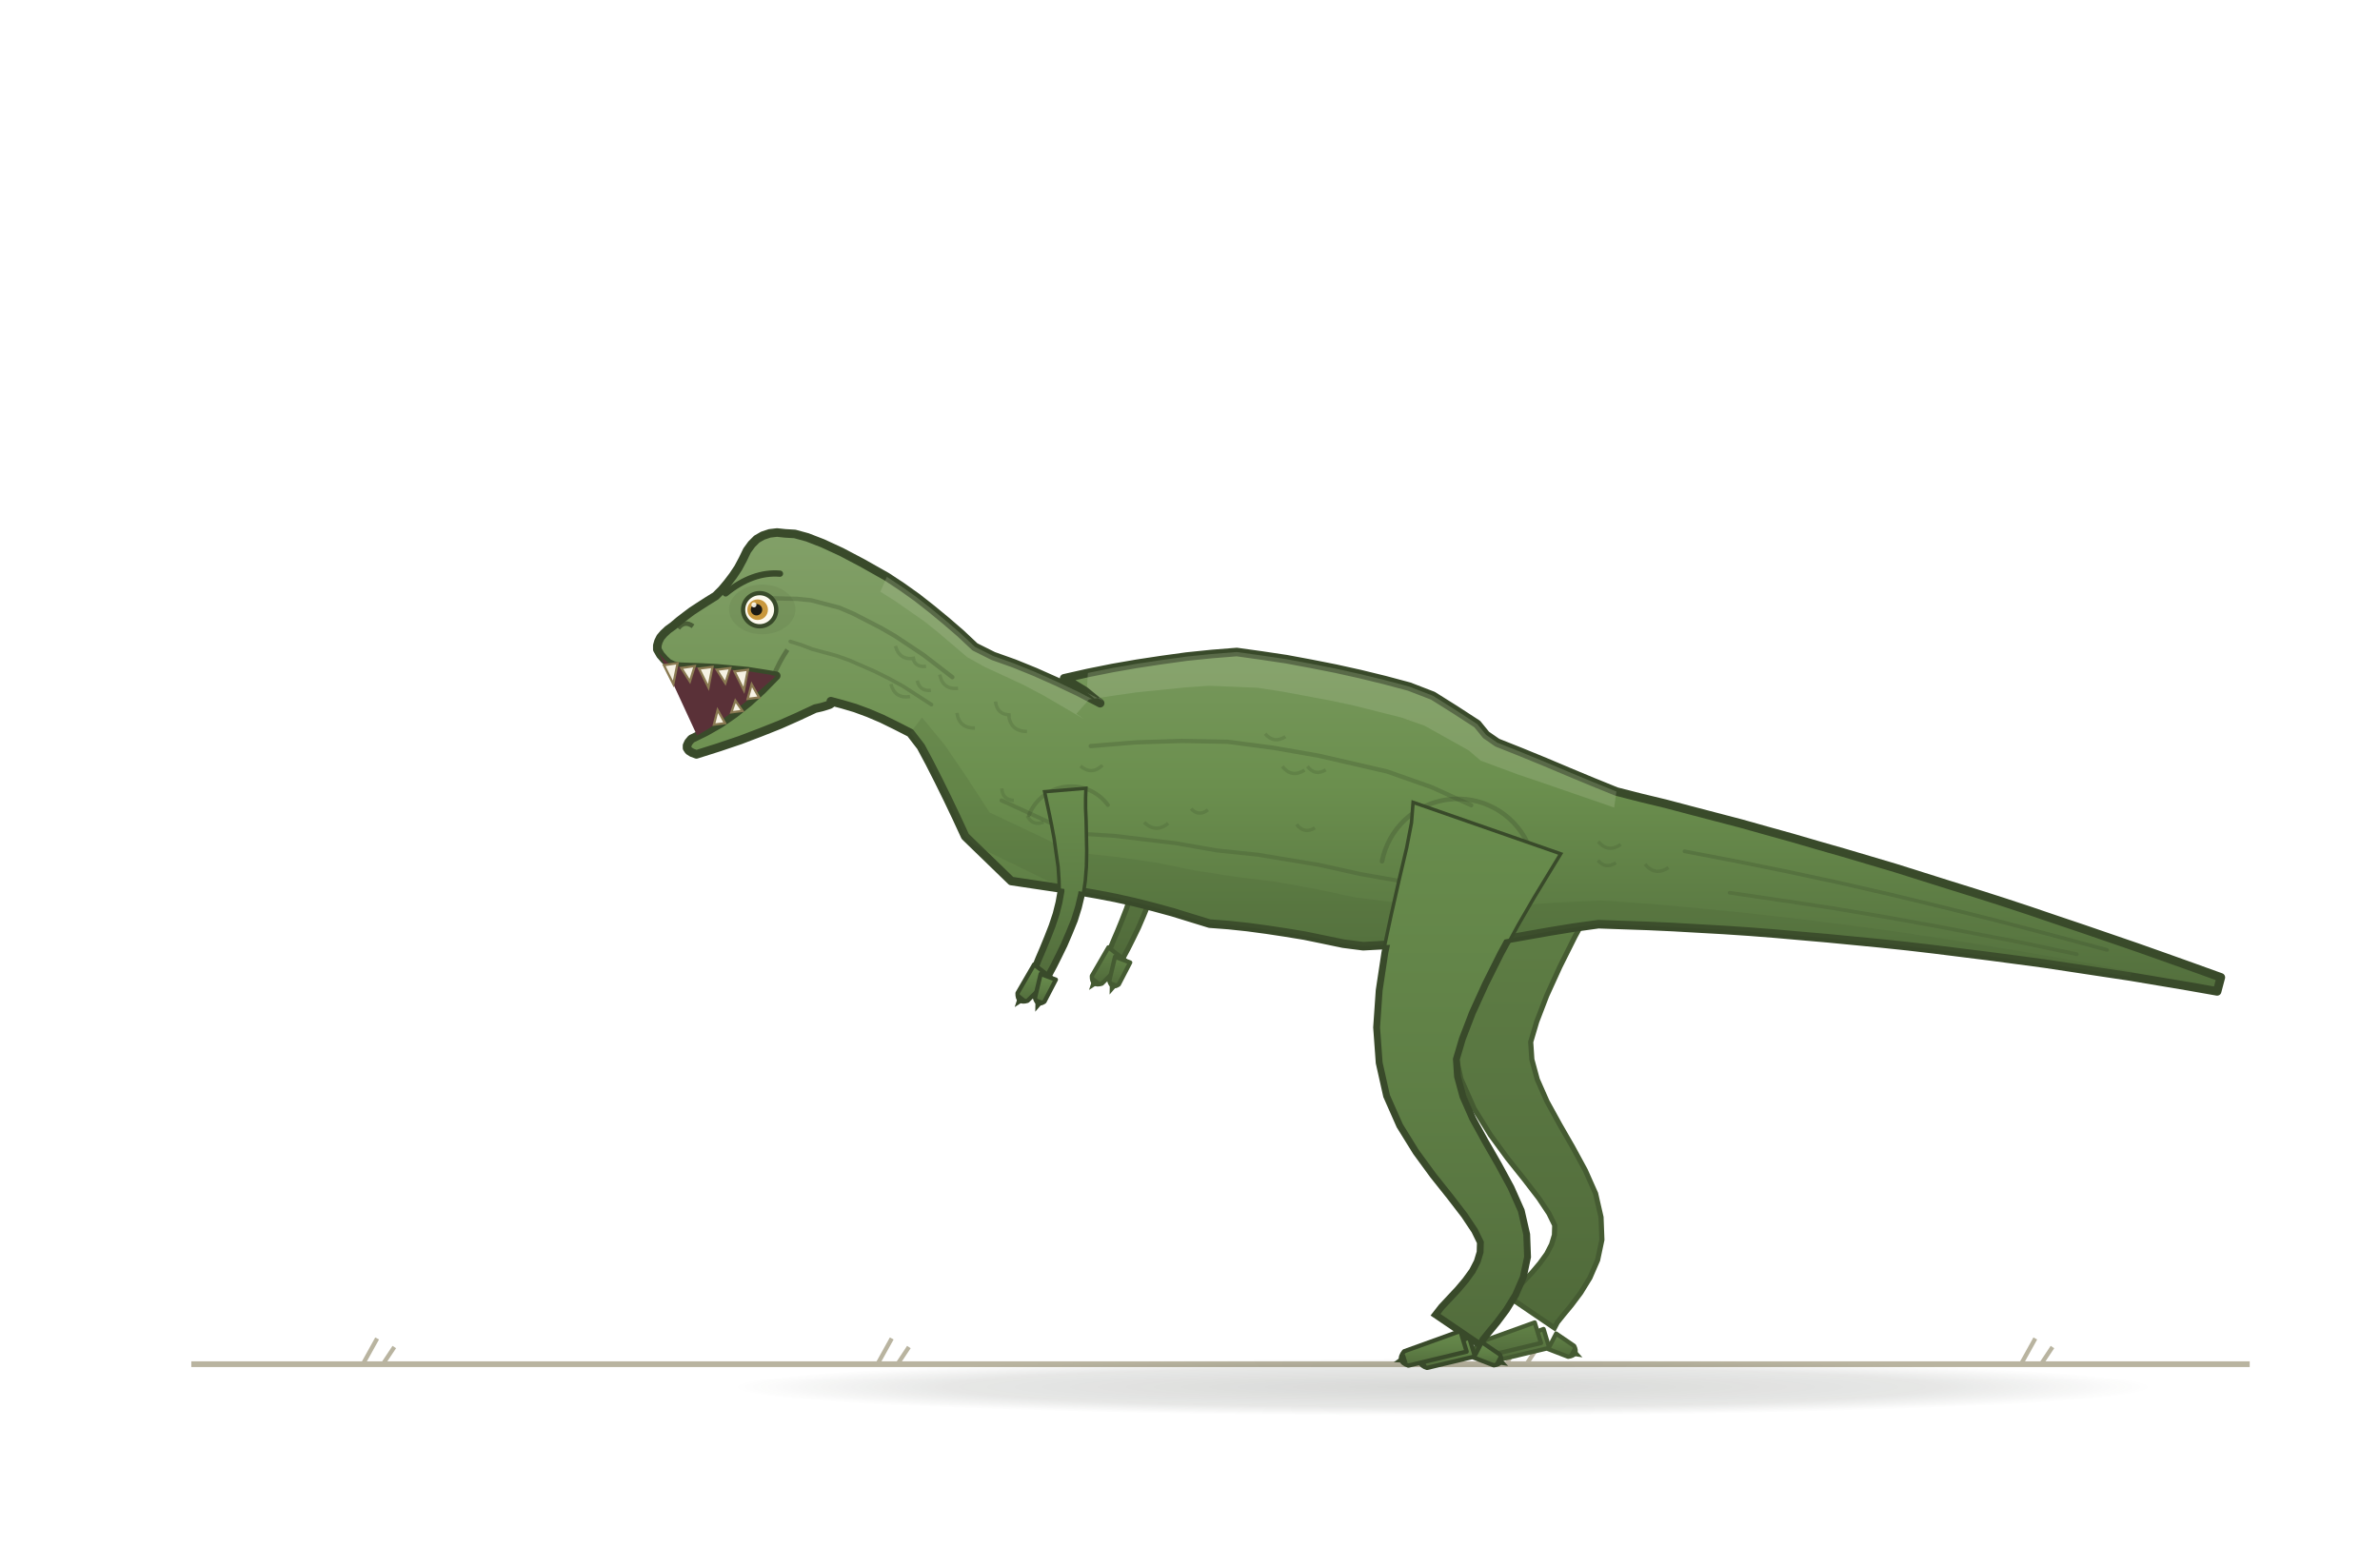
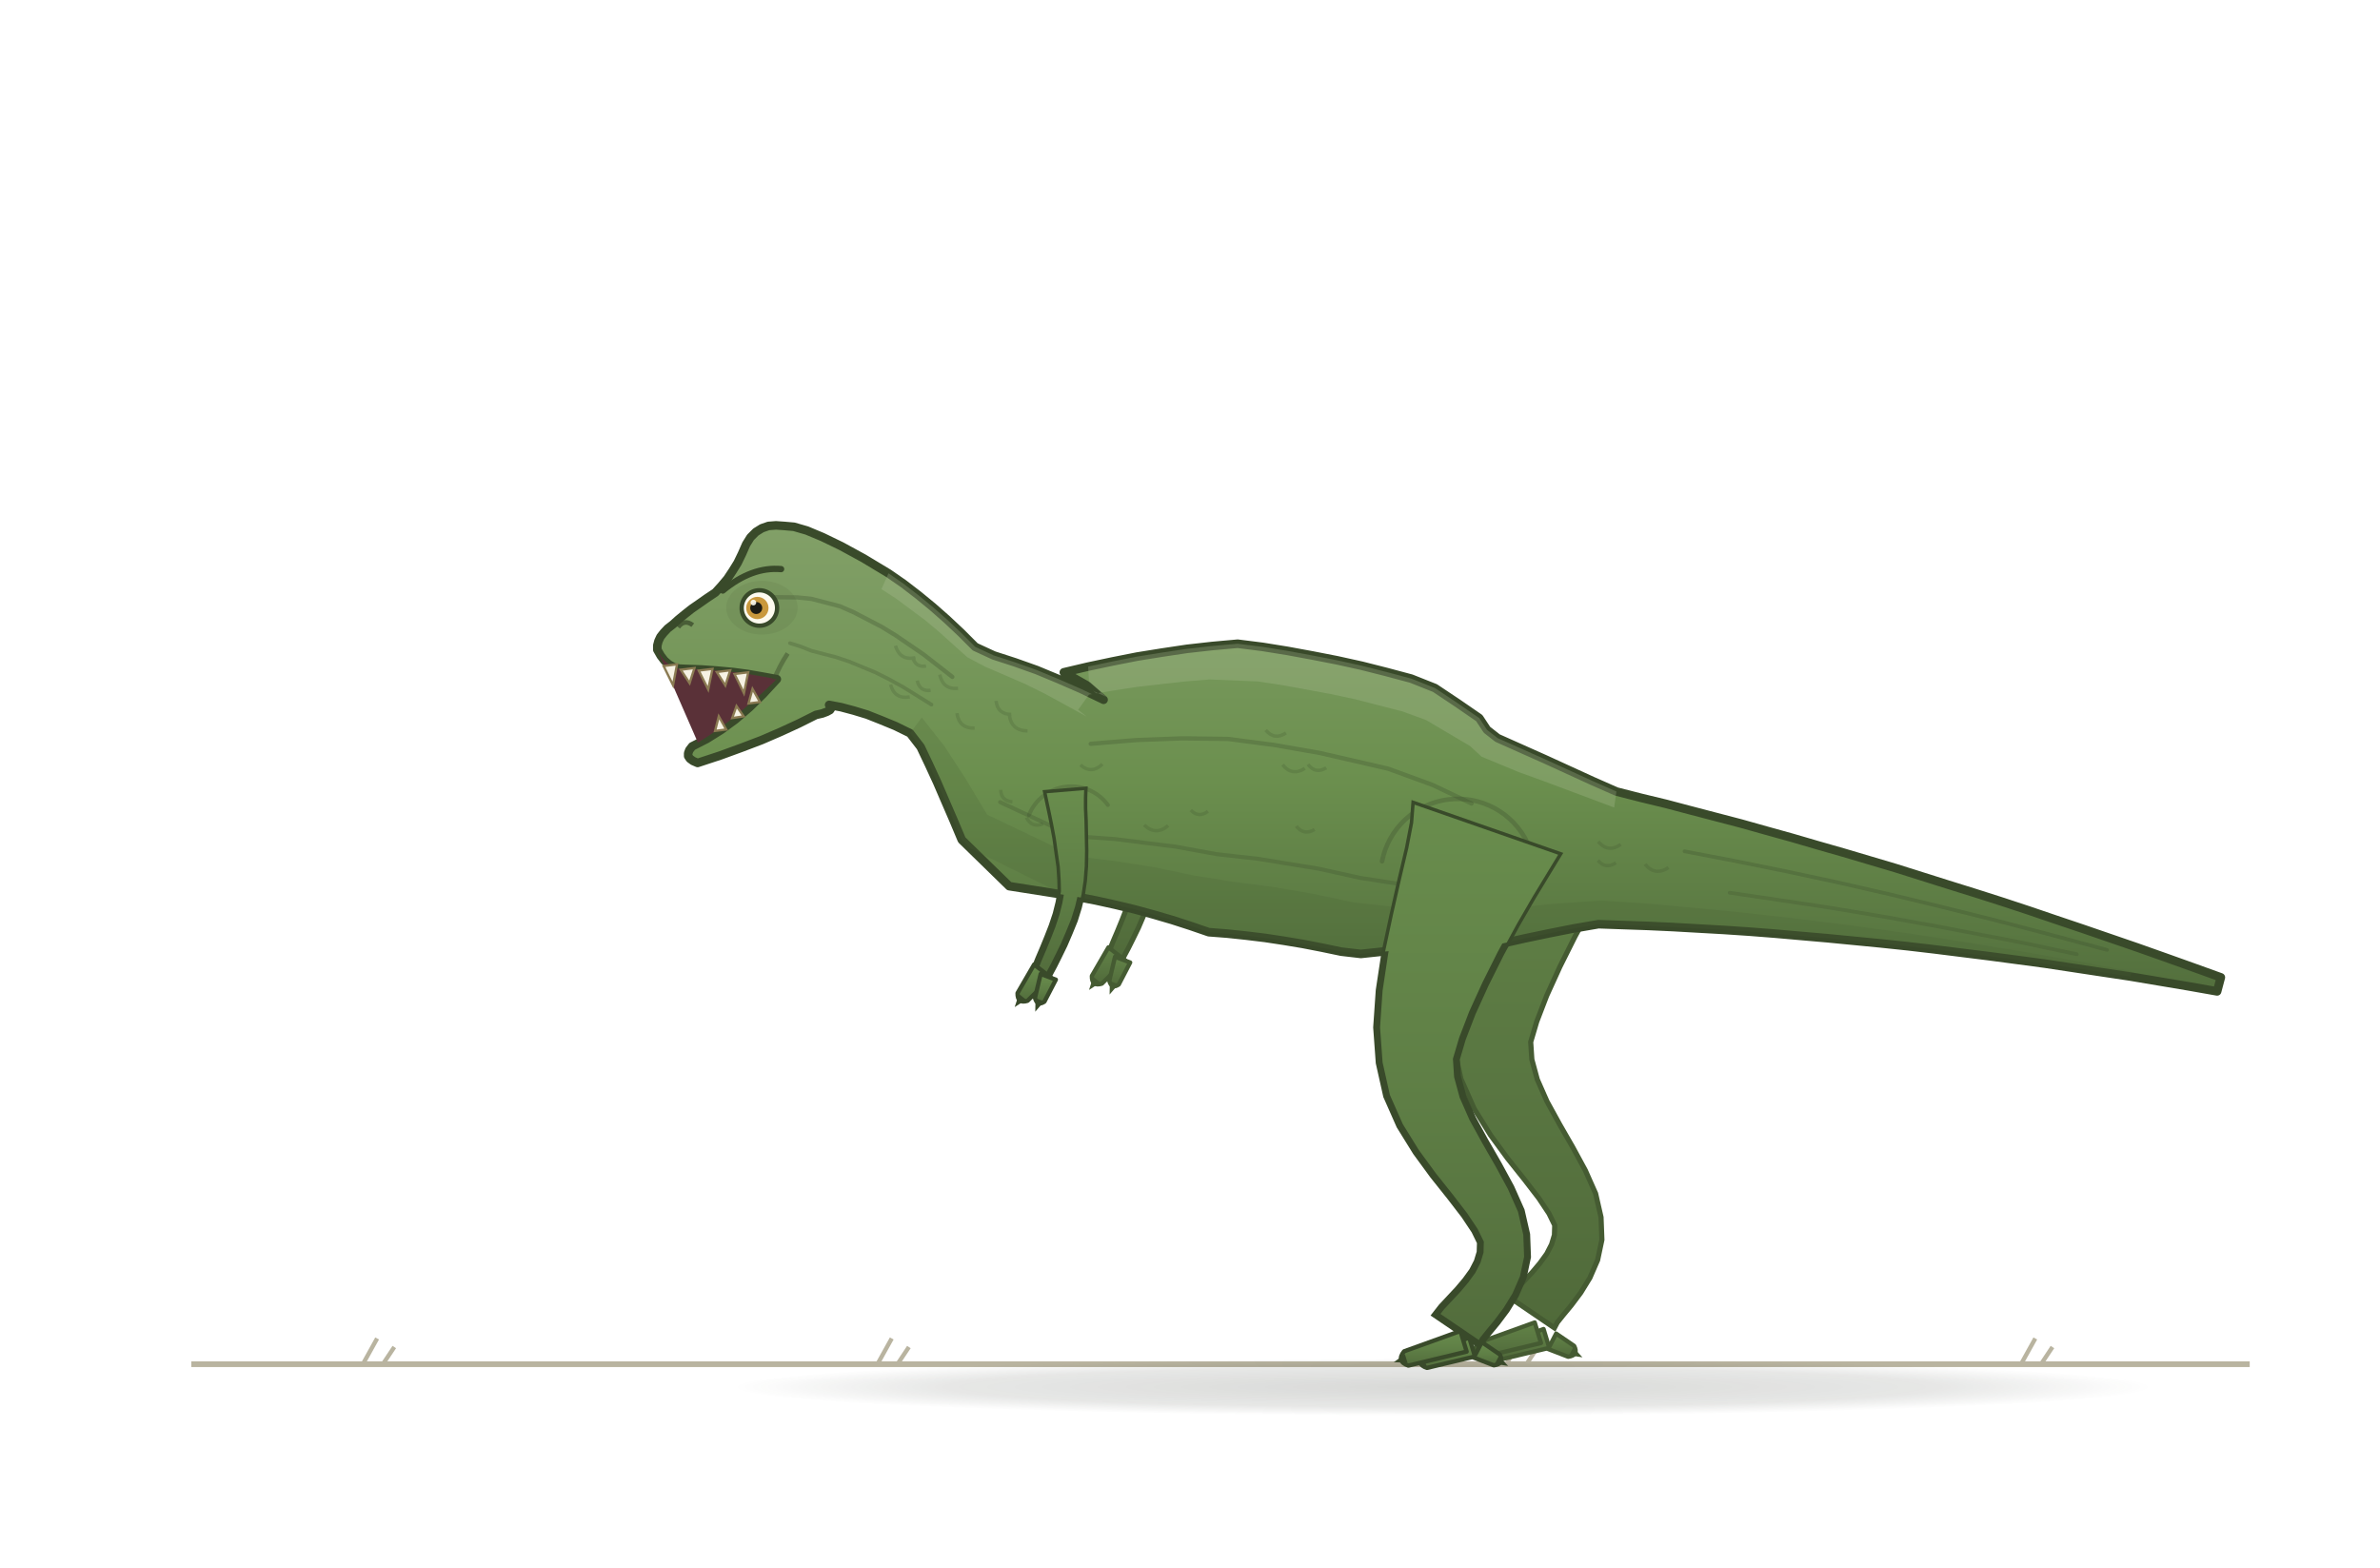
<svg xmlns="http://www.w3.org/2000/svg" viewBox="0 0 820 540" role="img" aria-label="Tyrannosaurus Rex, a hybrid dinosaur">
  <g transform="translate(454.2 470) scale(0.985) translate(-454.2 -470)">
    <defs>
      <clipPath id="bod-pure-tyrannosaurus">
-         <path d="M769.9 334.7L760.2 331.2L750.4 327.7L740.8 324.3L731.2 321L721.6 317.7L712.1 314.5L702.7 311.3L693.3 308.2L683.9 305.2L674.6 302.3L665.4 299.4L656.2 296.5L647.1 293.8L638 291.1L628.9 288.5L620 285.9L611 283.4L602.1 280.9L593.3 278.6L584.5 276.3L575.8 274L567.1 271.9L558.5 269.7L550.1 266.3L541.7 262.8L533.4 259.3L525.1 255.9L516.8 252.6L512.9 249.9L509.8 246.1L502.1 241.1L494.3 236.2L486 233L477.4 230.7L468.8 228.6L460.2 226.7L451.6 225L443 223.4L434.3 222.1L425.7 220.9L416.9 221.6L408.1 222.5L399.4 223.7L390.8 225L382.2 226.5L373.7 228.2L365.3 230.1L372.7 234.6L377.9 238.8L370.2 234.8L362.6 231.2L355.2 227.9L347.8 224.9L340.5 222.3L334.1 219.1L329.1 214.4L324 210L318.9 205.8L313.8 201.8L308.6 198.1L303.3 194.6L294.8 189.8L287.4 185.9L280.9 182.9L275.5 180.8L271.1 179.6L267.7 179.4L264.9 179.1L262.3 179.4L259.9 180.2L257.8 181.4L256 183.2L254.4 185.4L252.9 188.5L251.3 191.5L249.5 194.2L247.6 196.7L245.6 199.1L243.4 201.3L240.5 203.1L237.7 204.9L235.1 206.6L232.7 208.4L230.5 210.1L228.5 211.8L226.7 213.1L225.2 214.5L224.1 215.8L223.4 217.2L223 218.6L223 220L224.1 221.9L225.5 223.5L226.9 224.8L228.6 225.6L230.5 226L232.6 226.1L238.3 226.3L243.9 226.6L249.3 227.1L254.6 227.6L259.7 228.4L264.6 229.2L259.8 234.1L255 238.5L250.1 242.4L245.1 245.9L240 248.8L234.9 251.3L233.9 252.5L233.4 253.6L233.4 254.5L234 255.4L235.1 256.1L236.7 256.7L244.6 254.2L252 251.7L259.1 249L265.9 246.3L272.2 243.5L278.2 240.7L280.4 240.2L282.1 239.7L283.3 239.3L283.9 238.9L284.1 238.5L283.7 238.1L283.7 238.1L287.8 239.2L292.2 240.5L296.8 242.2L301.5 244.2L306.4 246.6L311.5 249.2L315.2 254L318.3 259.8L321.4 265.9L324.5 272.2L327.6 278.7L330.7 285.4L346.8 301L369.5 304.4L376.4 305.6L383.2 306.9L389.9 308.4L396.6 310.1L403.2 311.9L409.7 313.9L416.2 315.9L422.8 316.4L429.4 317.1L436.1 318L442.7 319L449.4 320.1L456.2 321.5L462.9 322.9L469.9 323.8L477.3 323.4L484.9 323.2L497.1 324.4L509.7 323.4L518 321.7L526.4 320.2L534.9 318.7L543.5 317.3L552.2 316.1L560.8 316.4L569.5 316.7L578.2 317.1L587 317.6L595.9 318.1L604.9 318.7L613.9 319.4L623 320.2L632.2 321L641.5 321.9L650.8 322.8L660.3 323.8L669.7 324.9L679.3 326.1L688.9 327.3L698.7 328.6L708.4 329.9L718.3 331.4L728.2 332.9L738.2 334.4L748.3 336.1L758.4 337.8L768.6 339.6Z" />
+         <path d="M769.9 334.7L760.2 331.2L750.4 327.7L740.8 324.3L731.2 321L721.6 317.7L712.1 314.5L702.7 311.3L693.3 308.2L683.9 305.2L674.6 302.3L665.4 299.4L656.2 296.5L647.1 293.8L638 291.1L628.9 288.5L620 285.9L611 283.4L602.1 280.9L593.3 278.6L584.5 276.3L575.8 274L567.1 271.9L558.5 269.7L550.1 266L541.8 262.2L533.5 258.4L525.2 254.7L516.9 251L513.2 248.1L510.5 244L502.8 238.7L495 233.5L486.7 230.2L478.1 227.9L469.4 225.7L460.8 223.8L452.1 222.1L443.4 220.5L434.7 219.1L426 218L417.1 218.8L408.2 219.8L399.5 221.1L390.8 222.5L382.2 224.2L373.7 226L365.2 228L373.5 232.7L379.1 237.6L371.2 233.8L363.4 230.4L355.7 227.2L348.1 224.5L340.7 222.1L334.2 219.1L329.3 214.2L324.3 209.5L319.3 205.1L314.3 201L309.1 197L303.9 193.4L295.1 188.1L287.4 183.9L280.8 180.7L275.3 178.4L270.8 177.1L267.4 176.8L264.5 176.6L261.9 176.8L259.6 177.6L257.5 178.9L255.6 180.8L254.1 183.2L252.6 186.6L251.1 189.7L249.3 192.6L247.5 195.3L245.4 197.8L243.3 200.1L240.3 202.1L237.6 204L235 205.8L232.6 207.7L230.4 209.5L228.4 211.3L226.6 212.7L225.2 214.2L224.1 215.6L223.4 217.1L223 218.6L223 220.1L224.2 222.2L225.5 223.9L227 225.2L228.7 226.2L230.6 226.7L232.7 226.8L238.4 227L244 227.4L249.5 227.9L254.7 228.6L259.9 229.5L264.8 230.4L260 235.6L255.2 240.3L250.3 244.5L245.4 248.1L240.3 251.3L235.2 253.9L234.2 255.2L233.8 256.3L233.8 257.3L234.4 258.2L235.5 259L237.1 259.7L245 257.1L252.4 254.4L259.5 251.7L266.2 248.8L272.5 245.9L278.5 242.9L280.7 242.4L282.3 241.8L283.4 241.2L283.8 240.6L283.8 240L283.1 239.4L283.1 239.4L287.3 240.2L291.8 241.4L296.4 242.8L301.2 244.7L306.3 246.8L311.4 249.3L315.1 254.1L318 260.2L320.9 266.5L323.7 273L326.6 279.7L329.5 286.6L346.1 302.8L369.6 306.5L376.4 307.8L383.2 309.3L389.9 310.9L396.5 312.7L403 314.6L409.5 316.7L415.9 318.9L422.4 319.4L429 320.1L435.6 320.9L442.2 321.9L448.8 323L455.5 324.3L462.2 325.7L469.1 326.5L476.6 325.7L484.2 325.2L496.8 326.2L509.5 324.9L517.9 323L526.3 321.1L534.9 319.3L543.5 317.6L552.2 316.1L560.8 316.4L569.5 316.7L578.2 317.1L587 317.6L595.9 318.1L604.9 318.7L613.9 319.4L623 320.2L632.2 321L641.5 321.9L650.8 322.8L660.3 323.8L669.7 324.9L679.3 326.1L688.9 327.3L698.7 328.6L708.4 329.9L718.3 331.4L728.2 332.9L738.2 334.4L748.3 336.1L758.4 337.8L768.6 339.6Z" />
      </clipPath>
      <linearGradient id="gb-pure-tyrannosaurus" x1="0" y1="0" x2="0" y2="1">
        <stop offset="0" stop-color="#82a068" />
        <stop offset="0.55" stop-color="#6b8f4e" />
        <stop offset="1" stop-color="#536f3d" />
      </linearGradient>
      <linearGradient id="gl-pure-tyrannosaurus" x1="0" y1="0" x2="0" y2="1">
        <stop offset="0" stop-color="#698d4d" />
        <stop offset="0.55" stop-color="#5e7e45" />
        <stop offset="1" stop-color="#526c3c" />
      </linearGradient>
      <linearGradient id="gf-pure-tyrannosaurus" x1="0" y1="0" x2="0" y2="1">
        <stop offset="0" stop-color="#628347" />
        <stop offset="0.55" stop-color="#597641" />
        <stop offset="1" stop-color="#506a3a" />
      </linearGradient>
      <radialGradient id="sh-pure-tyrannosaurus">
        <stop offset="0" stop-color="#23281e" stop-opacity="0.18" />
        <stop offset="0.7" stop-color="#23281e" stop-opacity="0.11" />
        <stop offset="1" stop-color="#23281e" stop-opacity="0" />
      </radialGradient>
    </defs>
    <line x1="60" y1="470" x2="780" y2="470" stroke="#b9b4a0" stroke-width="2" />
    <path d="M120 470l5 -9 M127 470l4 -6" stroke="#b9b4a0" stroke-width="1.5" fill="none" />
    <path d="M300 470l5 -9 M307 470l4 -6" stroke="#b9b4a0" stroke-width="1.5" fill="none" />
    <path d="M520 470l5 -9 M527 470l4 -6" stroke="#b9b4a0" stroke-width="1.5" fill="none" />
    <path d="M700 470l5 -9 M707 470l4 -6" stroke="#b9b4a0" stroke-width="1.5" fill="none" />
    <ellipse cx="497.7" cy="478" rx="249.9" ry="10" fill="url(#sh-pure-tyrannosaurus)" />
    <path d="M513.9 268.3L513.4 274.7L511.7 283.5L509.1 294.5L506.3 306.9L503.5 320L501.5 333.2L500.6 346.2L501.5 358.6L504.1 370.2L508.7 380.6L514.4 389.8L520.4 398L526.3 405.4L531.3 411.9L534.9 417.3L536.9 421.4L536.8 424.8L535.8 428.1L534.1 431.4L531.7 434.7L529 437.9L526.1 441L523.3 444L521.2 446.7L536.8 457.3L537.8 455.4L539.8 452.9L542.7 449.4L546 445L549.2 439.8L551.9 433.6L553.4 426.5L553.1 418.6L551.2 410.3L547.6 402.2L543.2 394.1L538.6 386.1L534.2 378.1L530.8 370.4L528.9 363.4L528.5 357.3L530.6 350.2L534.1 341.1L538.7 331L544 320.4L549.6 310.1L555.1 300.6L560.2 292.2L564.1 285.8Z" fill="url(#gf-pure-tyrannosaurus)" stroke="#455b32" stroke-width="1.8" />
    <path d="M533 457.7L516.8 463.7Q514.3 467 518.2 468.3L535 464.3Z" fill="url(#gf-pure-tyrannosaurus)" stroke="#455b32" stroke-width="1.5" stroke-linejoin="round" />
    <path d="M517.1 464.5L513.2 467.3L518 467.5Z" fill="#455b32" />
    <path d="M529.9 455.4L510.2 462.5Q507.4 466 511.7 467.5L532.1 462.6Z" fill="url(#gf-pure-tyrannosaurus)" stroke="#455b32" stroke-width="1.5" stroke-linejoin="round" />
    <path d="M510.5 463.5L506.6 466.3L511.4 466.5Z" fill="#455b32" />
    <path d="M534.6 464.7L541.6 467.4Q545.4 466.9 543.7 463.6L537.4 459.3Z" fill="url(#gf-pure-tyrannosaurus)" stroke="#455b32" stroke-width="1.5" stroke-linejoin="round" />
    <path d="M541.9 466.9L546.6 467.6L543.4 464.1Z" fill="#455b32" />
    <path d="M398.3 263.2L398.2 265.9L398.2 269.6L398.4 274.1L398.5 279.1L398.6 284.5L398.5 289.8L398.1 294.9L397.4 299.6L396.3 304.2L394.9 308.7L393.1 313.1L391.3 317.3L389.4 321.2L387.7 324.6L386.2 327.4L385.2 329.6L380.3 327.5L381.2 325.2L382.4 322.2L383.9 318.7L385.5 314.8L387.1 310.7L388.5 306.5L389.5 302.5L390.2 298.6L390.1 294.6L389.8 290L389.1 285.1L388.4 280.1L387.5 275.3L386.6 270.9L385.8 267.2L385.2 264.3Z" fill="url(#gf-pure-tyrannosaurus)" stroke="#455b32" stroke-width="1.8" />
    <path d="M380.8 324.2L375 334.2Q374.9 338 378.5 336.9L386.7 328.8Z" fill="url(#gf-pure-tyrannosaurus)" stroke="#455b32" stroke-width="1.5" stroke-linejoin="round" />
    <path d="M375.5 334.5L374 339.1L378 336.5Z" fill="#455b32" />
    <path d="M383.1 327.5L381.1 335.9Q381.9 338.9 384.4 337.2L388.4 329.5Z" fill="url(#gf-pure-tyrannosaurus)" stroke="#455b32" stroke-width="1.5" stroke-linejoin="round" />
    <path d="M381.3 336L381.2 340.7L384.3 337.1Z" fill="#455b32" />
-     <path d="M769.9 334.7L760.2 331.2L750.4 327.7L740.8 324.3L731.2 321L721.6 317.7L712.1 314.5L702.7 311.3L693.3 308.2L683.9 305.2L674.6 302.3L665.4 299.4L656.2 296.5L647.1 293.8L638 291.1L628.9 288.5L620 285.9L611 283.4L602.1 280.9L593.3 278.6L584.5 276.3L575.8 274L567.1 271.9L558.5 269.7L550.1 266.3L541.7 262.8L533.4 259.3L525.1 255.9L516.8 252.6L512.9 249.9L509.8 246.1L502.1 241.1L494.3 236.2L486 233L477.4 230.7L468.8 228.6L460.2 226.7L451.6 225L443 223.4L434.3 222.1L425.7 220.9L416.9 221.6L408.1 222.5L399.4 223.7L390.8 225L382.2 226.5L373.7 228.2L365.3 230.1L372.7 234.6L377.9 238.8L370.2 234.8L362.6 231.2L355.2 227.9L347.8 224.9L340.5 222.3L334.1 219.1L329.1 214.4L324 210L318.9 205.8L313.8 201.8L308.6 198.1L303.3 194.6L294.8 189.8L287.4 185.9L280.9 182.9L275.5 180.8L271.1 179.6L267.7 179.4L264.9 179.1L262.3 179.4L259.9 180.2L257.8 181.4L256 183.2L254.4 185.4L252.9 188.5L251.3 191.5L249.5 194.2L247.6 196.7L245.6 199.1L243.4 201.3L240.5 203.1L237.7 204.9L235.1 206.6L232.7 208.4L230.5 210.1L228.5 211.8L226.7 213.1L225.2 214.5L224.1 215.8L223.4 217.2L223 218.6L223 220L224.1 221.9L225.5 223.5L226.9 224.8L228.6 225.6L230.5 226L232.6 226.1L238.3 226.3L243.9 226.6L249.3 227.1L254.6 227.6L259.7 228.4L264.6 229.2L259.8 234.1L255 238.5L250.1 242.4L245.1 245.9L240 248.8L234.9 251.3L233.9 252.5L233.4 253.6L233.4 254.5L234 255.4L235.1 256.1L236.7 256.7L244.6 254.2L252 251.7L259.1 249L265.9 246.3L272.2 243.5L278.2 240.7L280.4 240.2L282.1 239.7L283.3 239.3L283.9 238.9L284.1 238.5L283.7 238.1L283.7 238.1L287.8 239.2L292.2 240.5L296.8 242.2L301.5 244.2L306.4 246.6L311.5 249.2L315.2 254L318.3 259.8L321.4 265.9L324.5 272.2L327.6 278.7L330.7 285.4L346.8 301L369.5 304.4L376.4 305.6L383.2 306.9L389.9 308.4L396.6 310.1L403.2 311.9L409.7 313.9L416.2 315.9L422.8 316.4L429.4 317.1L436.1 318L442.7 319L449.4 320.1L456.2 321.5L462.9 322.9L469.9 323.8L477.3 323.4L484.9 323.2L497.1 324.4L509.7 323.4L518 321.7L526.4 320.2L534.9 318.7L543.5 317.3L552.2 316.1L560.8 316.4L569.5 316.7L578.2 317.1L587 317.6L595.9 318.1L604.9 318.7L613.9 319.4L623 320.2L632.2 321L641.5 321.9L650.8 322.8L660.3 323.8L669.7 324.9L679.3 326.1L688.9 327.3L698.7 328.6L708.4 329.9L718.3 331.4L728.2 332.9L738.2 334.4L748.3 336.1L758.4 337.8L768.6 339.6Z" fill="url(#gb-pure-tyrannosaurus)" stroke="#394a2a" stroke-width="3" stroke-linejoin="round" />
+     <path d="M769.9 334.7L760.2 331.2L750.4 327.7L740.8 324.3L731.2 321L721.6 317.7L712.1 314.5L702.7 311.3L693.3 308.2L683.9 305.2L674.6 302.3L665.4 299.4L656.2 296.5L647.1 293.8L638 291.1L628.9 288.5L620 285.9L611 283.4L602.1 280.9L593.3 278.6L584.5 276.3L575.8 274L567.1 271.9L558.5 269.7L550.1 266L541.8 262.2L533.5 258.4L525.2 254.7L516.9 251L513.2 248.1L510.5 244L502.8 238.7L495 233.5L486.7 230.2L478.1 227.9L469.4 225.7L460.8 223.8L452.1 222.1L443.4 220.5L434.7 219.1L426 218L417.1 218.8L408.2 219.8L399.5 221.1L390.8 222.5L382.2 224.2L373.7 226L365.2 228L373.5 232.7L379.1 237.6L371.2 233.8L363.4 230.4L355.7 227.2L348.1 224.5L340.7 222.1L334.2 219.1L329.3 214.2L324.3 209.5L319.3 205.1L314.3 201L309.1 197L303.9 193.4L295.1 188.1L287.4 183.9L280.8 180.7L275.3 178.4L270.8 177.1L267.4 176.8L264.5 176.6L261.9 176.8L259.6 177.6L257.5 178.9L255.6 180.8L254.1 183.2L252.6 186.6L251.1 189.7L249.3 192.6L247.5 195.3L245.4 197.8L243.3 200.1L240.3 202.1L237.6 204L235 205.8L232.6 207.7L230.4 209.5L228.4 211.3L226.6 212.7L225.2 214.2L224.1 215.6L223.4 217.1L223 218.6L223 220.1L224.2 222.2L225.5 223.9L227 225.2L228.7 226.2L230.6 226.7L232.7 226.8L238.4 227L244 227.4L249.5 227.9L254.7 228.6L259.9 229.5L264.8 230.4L260 235.6L255.2 240.3L250.3 244.5L245.4 248.1L240.3 251.3L235.2 253.9L234.2 255.2L233.8 256.3L233.8 257.3L234.4 258.2L235.5 259L237.1 259.7L245 257.1L252.4 254.4L259.5 251.7L266.2 248.8L272.5 245.9L278.5 242.9L280.7 242.4L282.3 241.8L283.4 241.2L283.8 240.6L283.8 240L283.1 239.4L283.1 239.4L287.3 240.2L291.8 241.4L296.4 242.8L301.2 244.7L306.3 246.8L311.4 249.3L315.1 254.1L318 260.2L320.9 266.5L323.7 273L326.6 279.7L329.5 286.6L346.1 302.8L369.6 306.5L376.4 307.8L383.2 309.3L389.9 310.9L396.5 312.7L403 314.6L409.5 316.7L415.9 318.9L422.4 319.4L429 320.1L435.6 320.9L442.2 321.9L448.8 323L455.5 324.3L462.2 325.7L469.1 326.5L476.6 325.7L484.2 325.2L496.8 326.2L509.5 324.9L517.9 323L526.3 321.1L534.9 319.3L543.5 317.6L552.2 316.1L560.8 316.4L569.5 316.7L578.2 317.1L587 317.6L595.9 318.1L604.9 318.7L613.9 319.4L623 320.2L632.2 321L641.5 321.9L650.8 322.8L660.3 323.8L669.7 324.9L679.3 326.1L688.9 327.3L698.7 328.6L708.4 329.9L718.3 331.4L728.2 332.9L738.2 334.4L748.3 336.1L758.4 337.8L768.6 339.6Z" fill="url(#gb-pure-tyrannosaurus)" stroke="#394a2a" stroke-width="3" stroke-linejoin="round" />
    <g clip-path="url(#bod-pure-tyrannosaurus)">
-       <path d="M738.2 334.6L718.2 331.6L698.6 328.9L679.2 326.5L660.2 324.3L641.4 322.4L622.9 320.8L604.8 319.4L586.9 318.4L569.3 317.6L552.1 317L534.8 319.8L517.9 323.1L496.8 325.9L476.8 325L462.4 324.7L449 322L435.8 319.9L422.6 318.3L409.5 315.7L396.5 311.8L383.2 308.5L369.6 305.8L329.7 286.4L323.7 273L317.7 260.5L311 249.8L315.6 243.8L323.6 253.5L331.3 264.8L339.2 277L368.7 291L383 292.5L397.1 294.5L411 297.3L424.9 299.5L438.9 301.2L452.9 303.7L467 306.7L481.8 308.6L500 311L519.3 309.9L536.1 308.6L553.3 307.8L570.6 309L588.2 310.6L606 312.4L624.1 314.5L642.5 316.8L661.2 319.4L680.1 322.3L699.4 325.5L718.9 328.9L738.7 332.6Z" fill="#475d34" opacity="0.2" />
-       <path d="M558.6 268.8L541.8 261.7L533.5 258.1L525.2 254.6L513.2 248.5L510.3 244.5L494.8 234.5L486.4 231.2L469.2 226.8L460.6 224.8L443.3 221.6L434.6 220.2L417 219.8L408.2 220.8L390.8 223.3L382.2 224.9L373.7 226.7L373.3 233.2L378.9 237.9L363.4 230.3L355.8 227.1L341 221.7L334.6 218.5L324.5 209.3L319.4 205L309 197.2L303.7 193.7L301 199.8L306.1 203L316.3 210.1L321.3 214.1L331.4 222.7L337.5 226.1L351.1 232.4L358.1 236.1L372.3 244.4L369.6 242.5L374 237.5L382.3 236.2L390.7 235L407.5 233.3L416 232.7L432.9 233.4L441.4 234.7L458.1 237.8L466.5 239.6L483.2 243.8L491.4 246.7L506.8 255.3L511 258.9L524.2 263.8L532.5 266.6L540.9 269.5L557.7 275.3Z" fill="#b4c59f" opacity="0.26" />
+       <path d="M738.2 334.6L718.2 331.6L698.6 328.9L679.2 326.5L660.2 324.3L641.4 322.4L622.9 320.8L604.8 319.4L586.9 318.4L569.3 317.6L552.1 317L534.7 320.4L517.7 324.3L496.4 327.8L476.1 327.5L461.7 327.6L448.4 325L435.3 322.9L422.2 321.4L409.3 318.7L396.4 314.5L383.2 311L369.7 308L328.5 287.6L322.9 273.9L317.4 260.9L311 249.9L315.5 243.8L323.4 253.8L330.9 265.3L338.4 277.8L368.8 292.3L383 294L397 296.2L410.8 299.1L424.6 301.3L438.6 303.1L452.5 305.5L466.6 308.5L481.3 310.1L499.7 312.2L519.2 310.7L536.1 309L553.3 307.8L570.6 309L588.2 310.6L606 312.4L624.1 314.5L642.5 316.8L661.2 319.4L680.1 322.3L699.4 325.5L718.9 328.9L738.7 332.6Z" fill="#475d34" opacity="0.2" />
+       <path d="M558.6 268.8L541.9 261L533.6 257.1L525.3 253.3L513.6 246.6L511 242.4L495.5 231.7L487.2 228.3L469.9 223.8L461.2 221.8L443.7 218.5L434.9 217.1L417.2 216.8L408.4 217.9L390.8 220.8L382.2 222.5L373.6 224.4L374 231.3L380.1 236.6L364.2 229.5L356.4 226.5L341.2 221.5L334.6 218.5L324.8 208.8L319.8 204.4L309.6 196.2L304.3 192.4L301.4 198.9L306.5 202.2L316.6 209.7L321.5 213.8L331.4 222.7L337.6 226L351.5 232L358.6 235.5L373.2 243.5L370.2 241.1L374 235.8L382.3 234.4L390.7 233.1L407.6 231.2L416.2 230.5L433.2 231.2L441.7 232.5L458.6 235.6L467 237.4L483.7 241.7L491.9 244.7L507.3 253.8L511.3 257.5L524.3 262.9L532.6 265.9L540.9 269L557.7 275.3Z" fill="#b4c59f" opacity="0.26" />
    </g>
    <g clip-path="url(#bod-pure-tyrannosaurus)">
      <g fill="none" stroke="#394a2a" stroke-width="1.2" opacity="0.2">
-         <path d="M334.1 247.5Q328.6 247.6 327.8 242.2" />
-         <path d="M347.7 272.8Q343.7 272.6 343.5 268.6" />
-         <path d="M318.7 234.3Q314.8 234.7 313.9 230.9" />
-         <path d="M401.7 280.8Q397.4 284.4 393.3 280.5" />
-         <path d="M415.6 276.1Q412.4 278.6 409.7 275.7" />
+         <path d="M334 247.5Q328.6 247.7 327.8 242.3" />
+         <path d="M347.2 273.3Q343.3 273 343.1 269.1" />
+         <path d="M318.6 234.3Q314.8 234.8 313.9 230.9" />
+         <path d="M401.7 281.6Q397.4 285.3 393.3 281.4" />
+         <path d="M415.6 276.6Q412.4 279.1 409.6 276.2" />
        <path d="M560 288.2Q555.6 291.3 552.1 287.2" />
-         <path d="M449.4 262.2Q444.9 265.1 441.6 260.9" />
-         <path d="M358.1 280.4Q354.3 281.9 352.4 278.2" />
-         <path d="M515.8 304.5Q511.3 307.8 507.5 303.6" />
-         <path d="M317 225.9Q313.2 226.4 312.3 222.8" />
-         <path d="M313.2 223Q307.8 224.1 306.3 218.8" />
-         <path d="M378.7 260.5Q375 264.1 371 260.8" />
-         <path d="M328.2 233.6Q322.8 234.1 321.8 228.8" />
-         <path d="M456.8 262.1Q453.1 264.4 450.4 260.9" />
-         <path d="M453 282.4Q449.3 284.7 446.6 281.2" />
-         <path d="M442.7 250.5Q438.7 253.1 435.6 249.5" />
-         <path d="M311.4 236.5Q306.1 237.3 304.7 232.1" />
+         <path d="M449.5 261.6Q445 264.5 441.7 260.3" />
+         <path d="M357.9 281Q354 282.5 352.1 278.8" />
+         <path d="M515.7 305.2Q511.2 308.5 507.4 304.3" />
+         <path d="M317 225.8Q313.3 226.4 312.3 222.7" />
+         <path d="M313.3 222.9Q307.9 224 306.3 218.7" />
+         <path d="M378.7 260.1Q374.9 263.8 371 260.4" />
+         <path d="M328.2 233.6Q322.9 234.1 321.8 228.8" />
+         <path d="M457 261.4Q453.2 263.7 450.6 260.2" />
+         <path d="M452.9 283Q449.1 285.2 446.5 281.8" />
+         <path d="M442.9 249.2Q438.9 251.9 435.8 248.2" />
+         <path d="M311.3 236.6Q306 237.5 304.6 232.3" />
        <path d="M576.7 296.3Q572 299.4 568.5 295.1" />
-         <path d="M346.6 242.9Q341.8 242.9 341.3 238.2" />
-         <path d="M509.7 282.6Q505.4 285.1 502.5 281.1" />
-         <path d="M352.3 248.7Q346.4 248.6 345.9 242.8" />
+         <path d="M346.8 242.7Q342 242.7 341.5 238" />
+         <path d="M509.8 282.4Q505.5 284.9 502.6 280.9" />
+         <path d="M352.5 248.5Q346.6 248.4 346.1 242.5" />
        <path d="M558.3 294.6Q554.8 297 552 293.8" />
      </g>
      <g fill="none" stroke="#394a2a" stroke-linecap="round">
-         <path d="M326.2 229.7L316.2 222L306.3 215.4L301.3 212.5L291.6 207.5L286.7 205.4L276.8 202.8L271.9 202.3L262.3 202.1L257.7 202.5" stroke-width="1.5" opacity="0.3" />
-         <path d="M318.9 239.3L309 232.9L304.1 230.2L299.3 227.8L290.2 223.8L285.7 222.2L277.2 219.9L273.3 218.4L269.5 217.2" stroke-width="1.3" opacity="0.26" />
-         <path d="M507.7 274.5L493.9 268.2L478.3 262.7L454.5 257.2L438.5 254.4L422.5 252.3L406.5 252L390.5 252.5L374.6 253.8" stroke-width="1.5" opacity="0.28" />
-         <path d="M484 301.2L469.1 298.6L454.7 295.4L433.1 291.8L418.7 290.3L404.5 287.8L382.9 285.2L368.4 284.3L343.4 272.8" stroke-width="1.4" opacity="0.26" />
+         <path d="M326.2 229.6L316.2 221.8L306.4 215.1L301.5 212.1L291.7 207L286.9 204.9L276.9 202.3L272 201.8L262.3 201.7L257.6 202.1" stroke-width="1.5" opacity="0.3" />
+         <path d="M318.9 239.3L308.9 233.1L304 230.4L299.2 228L290 224.2L285.5 222.7L277 220.5L273.2 219L269.4 217.8" stroke-width="1.3" opacity="0.26" />
+         <path d="M507.8 273.9L494.2 267.4L478.6 261.7L454.7 256.2L438.7 253.4L422.6 251.3L406.5 251.1L390.5 251.7L374.6 253" stroke-width="1.5" opacity="0.28" />
+         <path d="M483.7 302.2L468.8 299.9L454.4 296.7L432.9 293.2L418.6 291.6L404.4 289L382.9 286.3L368.4 285.3L342.9 273.4" stroke-width="1.4" opacity="0.26" />
        <path d="M730.1 325.1L710.8 319.9L691.7 314.9L672.9 310.2L654.3 305.7L636 301.5L617.8 297.6L600 294L582.3 290.6" stroke-width="1.3" opacity="0.28" />
        <path d="M719.5 326.6L700.1 322.5L680.9 318.8L671.5 317L652.7 313.6L634.2 310.5L625.1 309.1L607 306.4L598.1 305.1" stroke-width="1.3" opacity="0.24" />
        <path d="M476.5 294.1A27 27 0 0 1 527.4 287.7" stroke-width="1.6" opacity="0.3" />
        <path d="M353 277.9A15.9 15.9 0 0 1 380.6 274.4" stroke-width="1.4" opacity="0.26" />
      </g>
    </g>
-     <path d="M264.6 229.2L259.7 228.4L254.6 227.6L249.3 227.1L243.9 226.6L238.3 226.3L232.6 226.1L230.5 226L228.6 225.6L226.9 224.8L225.5 223.5L224.1 221.9L223 220L236.9 250.1L240.8 247.8L245 245L249.4 241.8L254.2 238.1L259.3 233.9L264.6 229.2Z" fill="#5a3138" />
-     <path d="M263.6 229.4Q265.5 224.6 268.5 220.1" fill="none" stroke="#394a2a" stroke-width="1.6" opacity="0.45" />
-     <path d="M235.5 211.9Q232.5 209.7 230.3 212.6" fill="none" stroke="#394a2a" stroke-width="1.6" opacity="0.75" />
+     <path d="M264.8 230.4L259.9 229.5L254.7 228.6L249.5 227.9L244 227.4L238.4 227L232.7 226.8L230.6 226.7L228.7 226.2L227 225.2L225.5 223.9L224.2 222.2L223 220.1L237.2 252.6L241.1 250.1L245.3 247.2L249.7 243.8L254.4 239.8L259.5 235.4L264.8 230.4Z" fill="#5a3138" />
+     <path d="M263.8 230.6Q265.7 225.8 268.6 221.4" fill="none" stroke="#394a2a" stroke-width="1.6" opacity="0.45" />
+     <path d="M235.4 211.5Q232.5 209.3 230.3 212.2" fill="none" stroke="#394a2a" stroke-width="1.6" opacity="0.75" />
    <g opacity="1">
-       <path d="M230.1 224.8L228.6 232.1L225.3 225.5Z" fill="#f6f2e4" stroke="#8a7a52" stroke-width="0.8" />
-       <path d="M236.1 225.8L234.4 231.2L231.4 226.5Z" fill="#f6f2e4" stroke="#8a7a52" stroke-width="0.8" />
-       <path d="M242.3 226.1L240.9 233.3L237.6 226.7Z" fill="#f6f2e4" stroke="#8a7a52" stroke-width="0.8" />
-       <path d="M248.5 226.5L246.8 231.8L243.8 227.1Z" fill="#f6f2e4" stroke="#8a7a52" stroke-width="0.8" />
-       <path d="M254.7 227.1L253.3 234.3L250 227.7Z" fill="#f6f2e4" stroke="#8a7a52" stroke-width="0.8" />
-       <path d="M258.6 236.8L256 232.2L254.6 237.3Z" fill="#f6f2e4" stroke="#8a7a52" stroke-width="0.8" />
-       <path d="M252.8 241.5L250.3 237.9L248.9 242Z" fill="#f6f2e4" stroke="#8a7a52" stroke-width="0.8" />
-       <path d="M246.7 245.8L244.1 241.2L242.8 246.3Z" fill="#f6f2e4" stroke="#8a7a52" stroke-width="0.8" />
+       <path d="M229.9 225.2L228.5 232.5L225.2 225.8Z" fill="#f6f2e4" stroke="#8a7a52" stroke-width="0.8" />
+       <path d="M236 226.5L234.3 231.8L231.2 227.1Z" fill="#f6f2e4" stroke="#8a7a52" stroke-width="0.8" />
+       <path d="M242.3 226.8L240.8 234L237.5 227.4Z" fill="#f6f2e4" stroke="#8a7a52" stroke-width="0.8" />
+       <path d="M248.5 227.3L246.8 232.6L243.8 227.9Z" fill="#f6f2e4" stroke="#8a7a52" stroke-width="0.8" />
+       <path d="M254.8 228L253.3 235.3L250 228.6Z" fill="#f6f2e4" stroke="#8a7a52" stroke-width="0.8" />
+       <path d="M258.9 238.4L256.3 233.8L254.9 238.9Z" fill="#f6f2e4" stroke="#8a7a52" stroke-width="0.8" />
+       <path d="M253.2 243.4L250.7 239.8L249.2 244Z" fill="#f6f2e4" stroke="#8a7a52" stroke-width="0.8" />
+       <path d="M247.1 248L244.5 243.4L243.2 248.5Z" fill="#f6f2e4" stroke="#8a7a52" stroke-width="0.8" />
    </g>
-     <ellipse cx="259.7" cy="206" rx="11.6" ry="8.7" fill="#394a2a" opacity="0.1" />
-     <circle cx="258.8" cy="206.1" r="5.8" fill="#fdfaef" stroke="#394a2a" stroke-width="1.5" />
-     <circle cx="258.1" cy="206.1" r="3.6" fill="#c9983d" />
-     <circle cx="257.7" cy="206.1" r="2" fill="#1c1a14" />
-     <circle cx="256.8" cy="204.4" r="0.9" fill="#fdfaef" opacity="0.9" />
-     <path d="M265.9 193.5Q256.4 192.7 246.9 200.4" fill="none" stroke="#394a2a" stroke-width="2.2" stroke-linecap="round" />
+     <ellipse cx="259.6" cy="205.4" rx="12.5" ry="9.4" fill="#394a2a" opacity="0.1" />
+     <circle cx="258.7" cy="205.5" r="6.2" fill="#fdfaef" stroke="#394a2a" stroke-width="1.5" />
+     <circle cx="258" cy="205.5" r="3.9" fill="#c9983d" />
+     <circle cx="257.6" cy="205.5" r="2.1" fill="#1c1a14" />
+     <circle cx="256.6" cy="203.6" r="1" fill="#fdfaef" opacity="0.9" />
+     <path d="M266.3 191.9Q256.1 191 245.9 199.4" fill="none" stroke="#394a2a" stroke-width="2.2" stroke-linecap="round" />
    <path d="M487.9 274.3L487.4 280.7L485.7 289.5L483.1 300.5L480.3 312.9L477.5 326L475.5 339.2L474.6 352.2L475.5 364.6L478.1 376.2L482.7 386.6L488.4 395.8L494.4 404L500.3 411.4L505.3 417.9L508.9 423.3L510.9 427.4L510.8 430.8L509.8 434.1L508.1 437.4L505.7 440.7L503 443.9L500.1 447L497.3 450L495.2 452.7L510.8 463.3L511.8 461.4L513.8 458.9L516.7 455.4L520 451L523.2 445.8L525.9 439.6L527.4 432.5L527.1 424.6L525.2 416.3L521.6 408.2L517.2 400.1L512.6 392.1L508.2 384.1L504.8 376.4L502.9 369.4L502.5 363.3L504.6 356.2L508.1 347.1L512.7 337L518 326.4L523.6 316.1L529.1 306.6L534.2 298.2L538.1 291.8Z" fill="url(#gl-pure-tyrannosaurus)" stroke="#394a2a" stroke-width="2.4" />
    <g clip-path="url(#bod-pure-tyrannosaurus)">
      <path d="M487.9 274.3L487.4 280.7L485.7 289.5L483.1 300.5L480.3 312.9L477.5 326L475.5 339.2L474.6 352.2L475.5 364.6L478.1 376.2L482.7 386.6L488.4 395.8L494.4 404L500.3 411.4L505.3 417.9L508.9 423.3L510.9 427.4L510.8 430.8L509.8 434.1L508.1 437.4L505.7 440.7L503 443.9L500.1 447L497.3 450L495.2 452.7L510.8 463.3L511.8 461.4L513.8 458.9L516.7 455.4L520 451L523.2 445.8L525.9 439.6L527.4 432.5L527.1 424.6L525.2 416.3L521.6 408.2L517.2 400.1L512.6 392.1L508.2 384.1L504.8 376.4L502.9 369.4L502.5 363.3L504.6 356.2L508.1 347.1L512.7 337L518 326.4L523.6 316.1L529.1 306.6L534.2 298.2L538.1 291.8Z" fill="url(#gl-pure-tyrannosaurus)" />
    </g>
    <path d="M507 460.7L490.8 466.7Q488.3 470 492.2 471.3L509 467.3Z" fill="url(#gl-pure-tyrannosaurus)" stroke="#394a2a" stroke-width="1.5" stroke-linejoin="round" />
    <path d="M491.1 467.5L487.2 470.3L492 470.5Z" fill="#394a2a" />
    <path d="M503.9 458.4L484.2 465.5Q481.4 469 485.7 470.5L506.1 465.6Z" fill="url(#gl-pure-tyrannosaurus)" stroke="#394a2a" stroke-width="1.5" stroke-linejoin="round" />
    <path d="M484.5 466.5L480.6 469.3L485.4 469.5Z" fill="#394a2a" />
    <path d="M508.6 467.7L515.6 470.4Q519.4 469.9 517.7 466.6L511.4 462.3Z" fill="url(#gl-pure-tyrannosaurus)" stroke="#394a2a" stroke-width="1.5" stroke-linejoin="round" />
    <path d="M515.9 469.9L520.6 470.6L517.4 467.1Z" fill="#394a2a" />
    <path d="M372.3 269.2L372.2 271.9L372.2 275.6L372.4 280.1L372.5 285.1L372.6 290.5L372.5 295.8L372.1 300.9L371.4 305.6L370.3 310.2L368.9 314.7L367.1 319.1L365.3 323.3L363.4 327.2L361.7 330.6L360.2 333.4L359.2 335.6L354.3 333.5L355.2 331.2L356.4 328.2L357.9 324.7L359.5 320.8L361.1 316.7L362.5 312.5L363.5 308.5L364.2 304.6L364.1 300.6L363.8 296L363.1 291.1L362.4 286.1L361.5 281.3L360.6 276.9L359.8 273.2L359.2 270.3Z" fill="url(#gl-pure-tyrannosaurus)" stroke="#394a2a" stroke-width="2.4" />
    <g clip-path="url(#bod-pure-tyrannosaurus)">
      <path d="M372.3 269.2L372.2 271.9L372.2 275.6L372.4 280.1L372.5 285.1L372.6 290.5L372.5 295.8L372.1 300.9L371.4 305.6L370.3 310.2L368.9 314.7L367.1 319.1L365.3 323.3L363.4 327.2L361.7 330.6L360.2 333.4L359.2 335.6L354.3 333.5L355.2 331.2L356.4 328.2L357.9 324.7L359.5 320.8L361.1 316.7L362.5 312.5L363.5 308.5L364.2 304.6L364.1 300.6L363.8 296L363.1 291.1L362.4 286.1L361.5 281.3L360.6 276.9L359.8 273.2L359.2 270.3Z" fill="url(#gl-pure-tyrannosaurus)" />
    </g>
    <path d="M354.8 330.2L349 340.2Q348.9 344 352.5 342.9L360.7 334.8Z" fill="url(#gl-pure-tyrannosaurus)" stroke="#394a2a" stroke-width="1.5" stroke-linejoin="round" />
    <path d="M349.5 340.5L348 345.1L352 342.5Z" fill="#394a2a" />
    <path d="M357.1 333.5L355.1 341.9Q355.9 344.9 358.4 343.2L362.4 335.5Z" fill="url(#gl-pure-tyrannosaurus)" stroke="#394a2a" stroke-width="1.5" stroke-linejoin="round" />
    <path d="M355.3 342L355.2 346.7L358.3 343.1Z" fill="#394a2a" />
  </g>
</svg>
